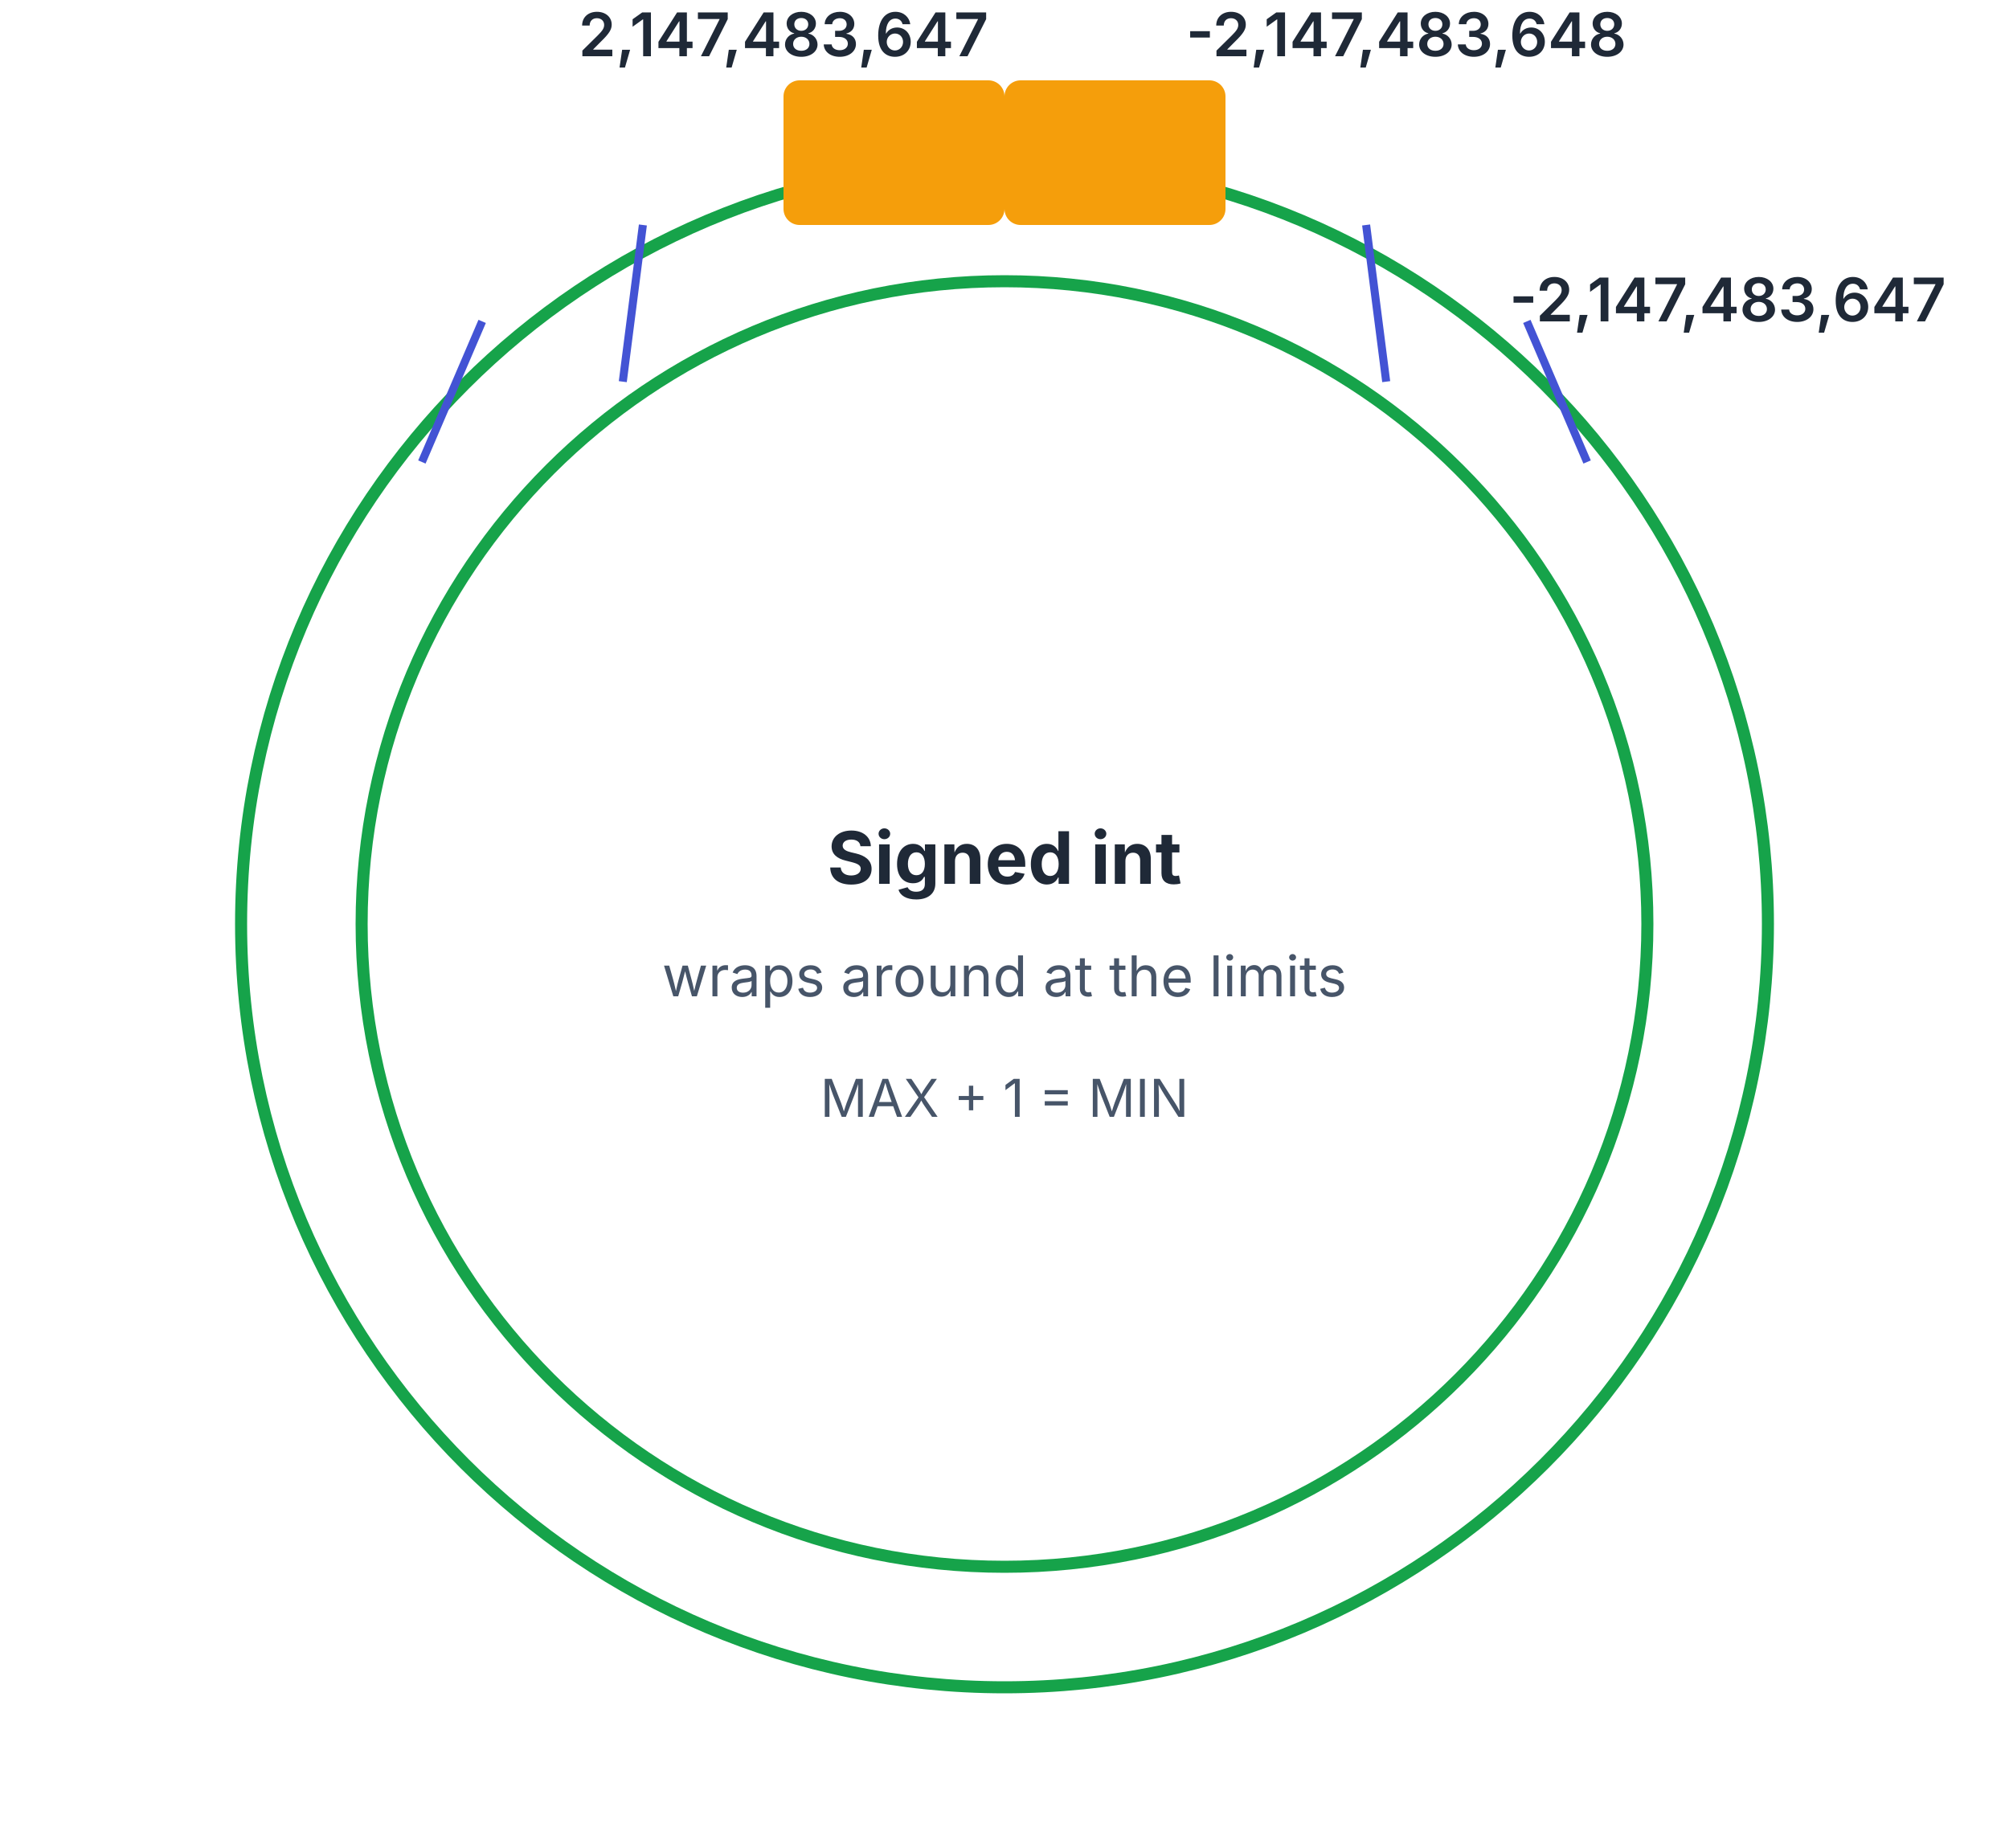
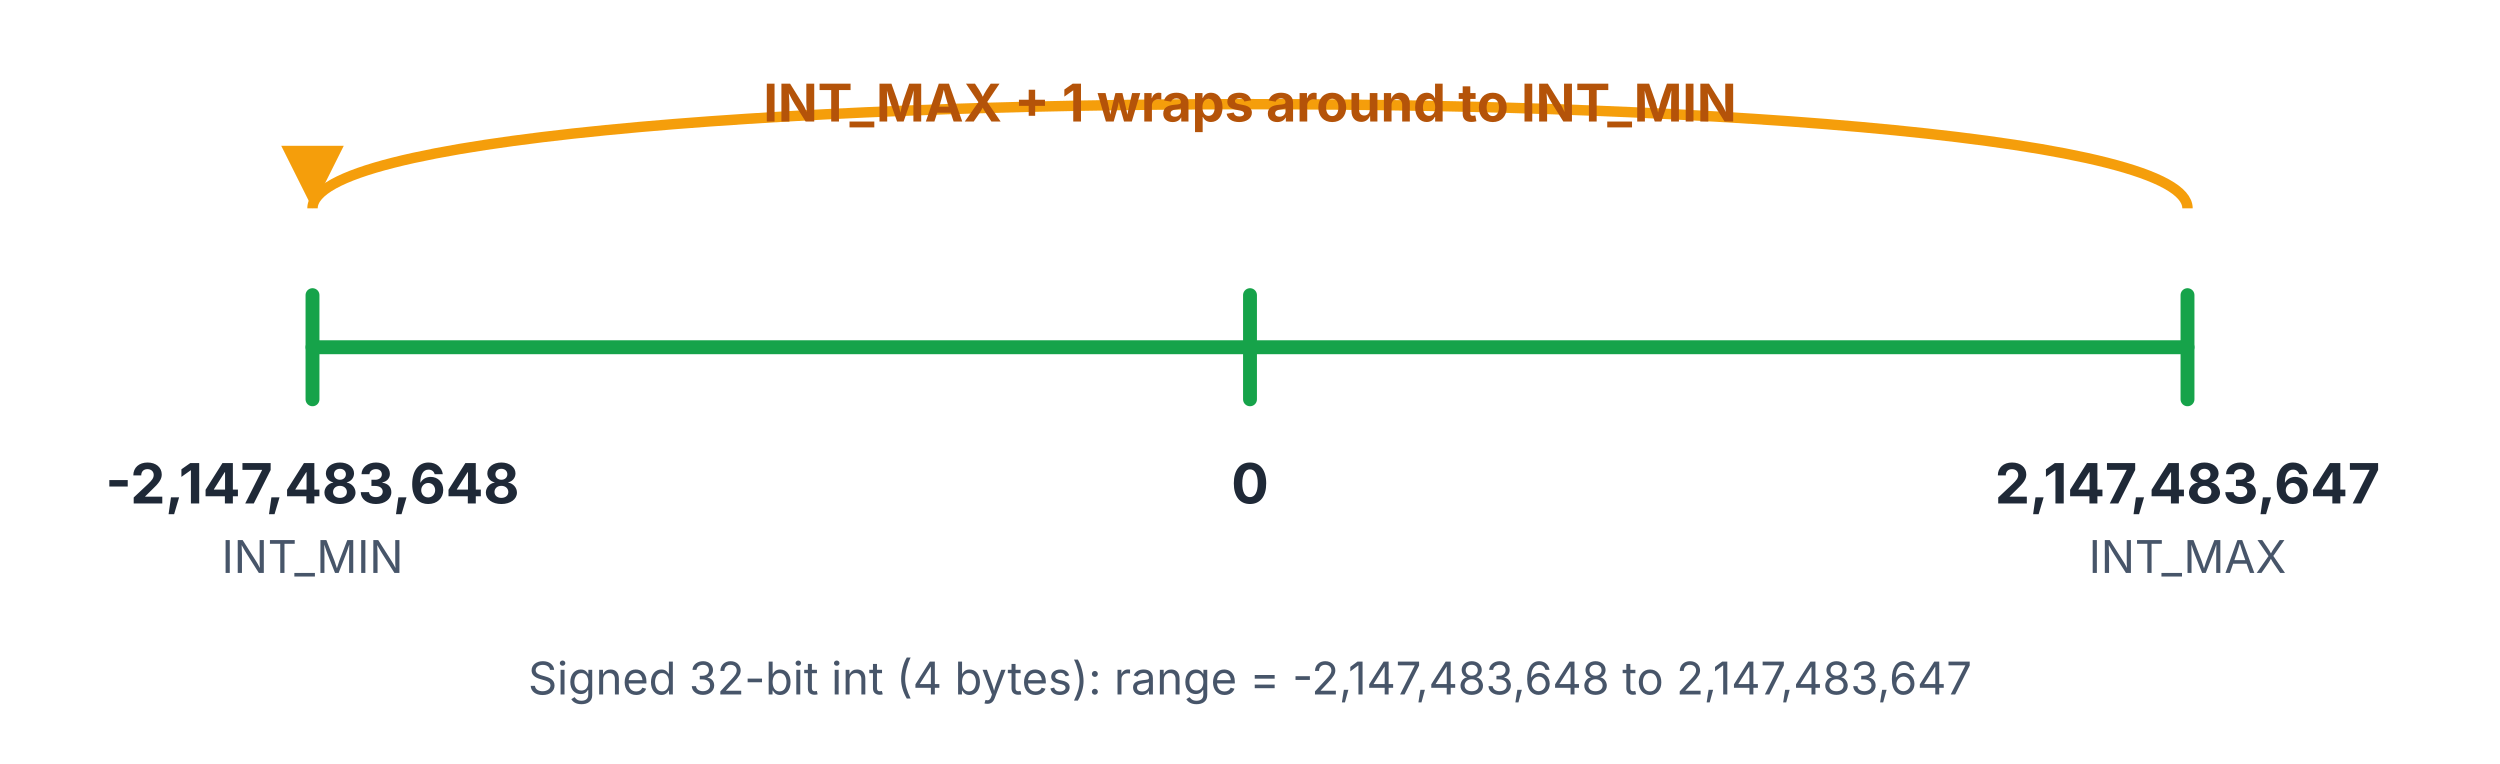
- <svg xmlns="http://www.w3.org/2000/svg" viewBox="0 0 500 460" font-family="Inter, Arial, sans-serif">
-   <circle cx="250" cy="230" r="190" fill="none" stroke="#16A34A" stroke-width="3" />
-   <circle cx="250" cy="230" r="160" fill="none" stroke="#16A34A" stroke-width="3" />
-   <rect x="195" y="20" width="55" height="36" rx="4" fill="#f59e0b" />
-   <rect x="250" y="20" width="55" height="36" rx="4" fill="#f59e0b" />
-   <g stroke="#4353d4" stroke-width="2">
-     <line x1="160" y1="56" x2="155" y2="95" />
-     <line x1="340" y1="56" x2="345" y2="95" />
-     <line x1="120" y1="80" x2="105" y2="115" />
-     <line x1="380" y1="80" x2="395" y2="115" />
-   </g>
-   <text x="195" y="14" text-anchor="middle" fill="#1f2937" font-size="15" font-weight="600">2,147,483,647</text>
-   <text x="350" y="14" text-anchor="middle" fill="#1f2937" font-size="15" font-weight="600">-2,147,483,648</text>
-   <text x="430" y="80" text-anchor="middle" fill="#1f2937" font-size="15" font-weight="600">-2,147,483,647</text>
-   <text x="250" y="220" text-anchor="middle" fill="#1f2937" font-size="18" font-weight="700">Signed int</text>
-   <text x="250" y="248" text-anchor="middle" fill="#475569" font-size="14">wraps around at the limits</text>
-   <text x="250" y="278" text-anchor="middle" fill="#475569" font-size="13">MAX + 1 = MIN</text>
+ <svg xmlns="http://www.w3.org/2000/svg" viewBox="0 0 720 220" font-family="Inter, Arial, sans-serif">
+   <line x1="90" y1="100" x2="630" y2="100" stroke="#16A34A" stroke-width="4" stroke-linecap="round" />
+   <line x1="90" y1="85" x2="90" y2="115" stroke="#16A34A" stroke-width="4" stroke-linecap="round" />
+   <line x1="360" y1="85" x2="360" y2="115" stroke="#16A34A" stroke-width="4" stroke-linecap="round" />
+   <line x1="630" y1="85" x2="630" y2="115" stroke="#16A34A" stroke-width="4" stroke-linecap="round" />
+   <text x="90" y="145" text-anchor="middle" fill="#1f2937" font-size="16" font-weight="700">-2,147,483,648</text>
+   <text x="90" y="165" text-anchor="middle" fill="#475569" font-size="13">INT_MIN</text>
+   <text x="360" y="145" text-anchor="middle" fill="#1f2937" font-size="16" font-weight="700">0</text>
+   <text x="630" y="145" text-anchor="middle" fill="#1f2937" font-size="16" font-weight="700">2,147,483,647</text>
+   <text x="630" y="165" text-anchor="middle" fill="#475569" font-size="13">INT_MAX</text>
+   <path d="M 630 60 C 630 20, 90 20, 90 60" fill="none" stroke="#f59e0b" stroke-width="3" marker-end="url(#arrow)" />
+   <defs>
+     <marker id="arrow" markerWidth="10" markerHeight="10" refX="6" refY="3" orient="auto" markerUnits="strokeWidth">
+       <path d="M0,0 L6,3 L0,6 Z" fill="#f59e0b" />
+     </marker>
+   </defs>
+   <text x="360" y="35" text-anchor="middle" fill="#b45309" font-size="15" font-weight="700">INT_MAX + 1 wraps around to INT_MIN</text>
+   <text x="360" y="200" text-anchor="middle" fill="#475569" font-size="13">Signed 32-bit int (4 bytes): range = -2,147,483,648 to 2,147,483,647</text>
</svg>
